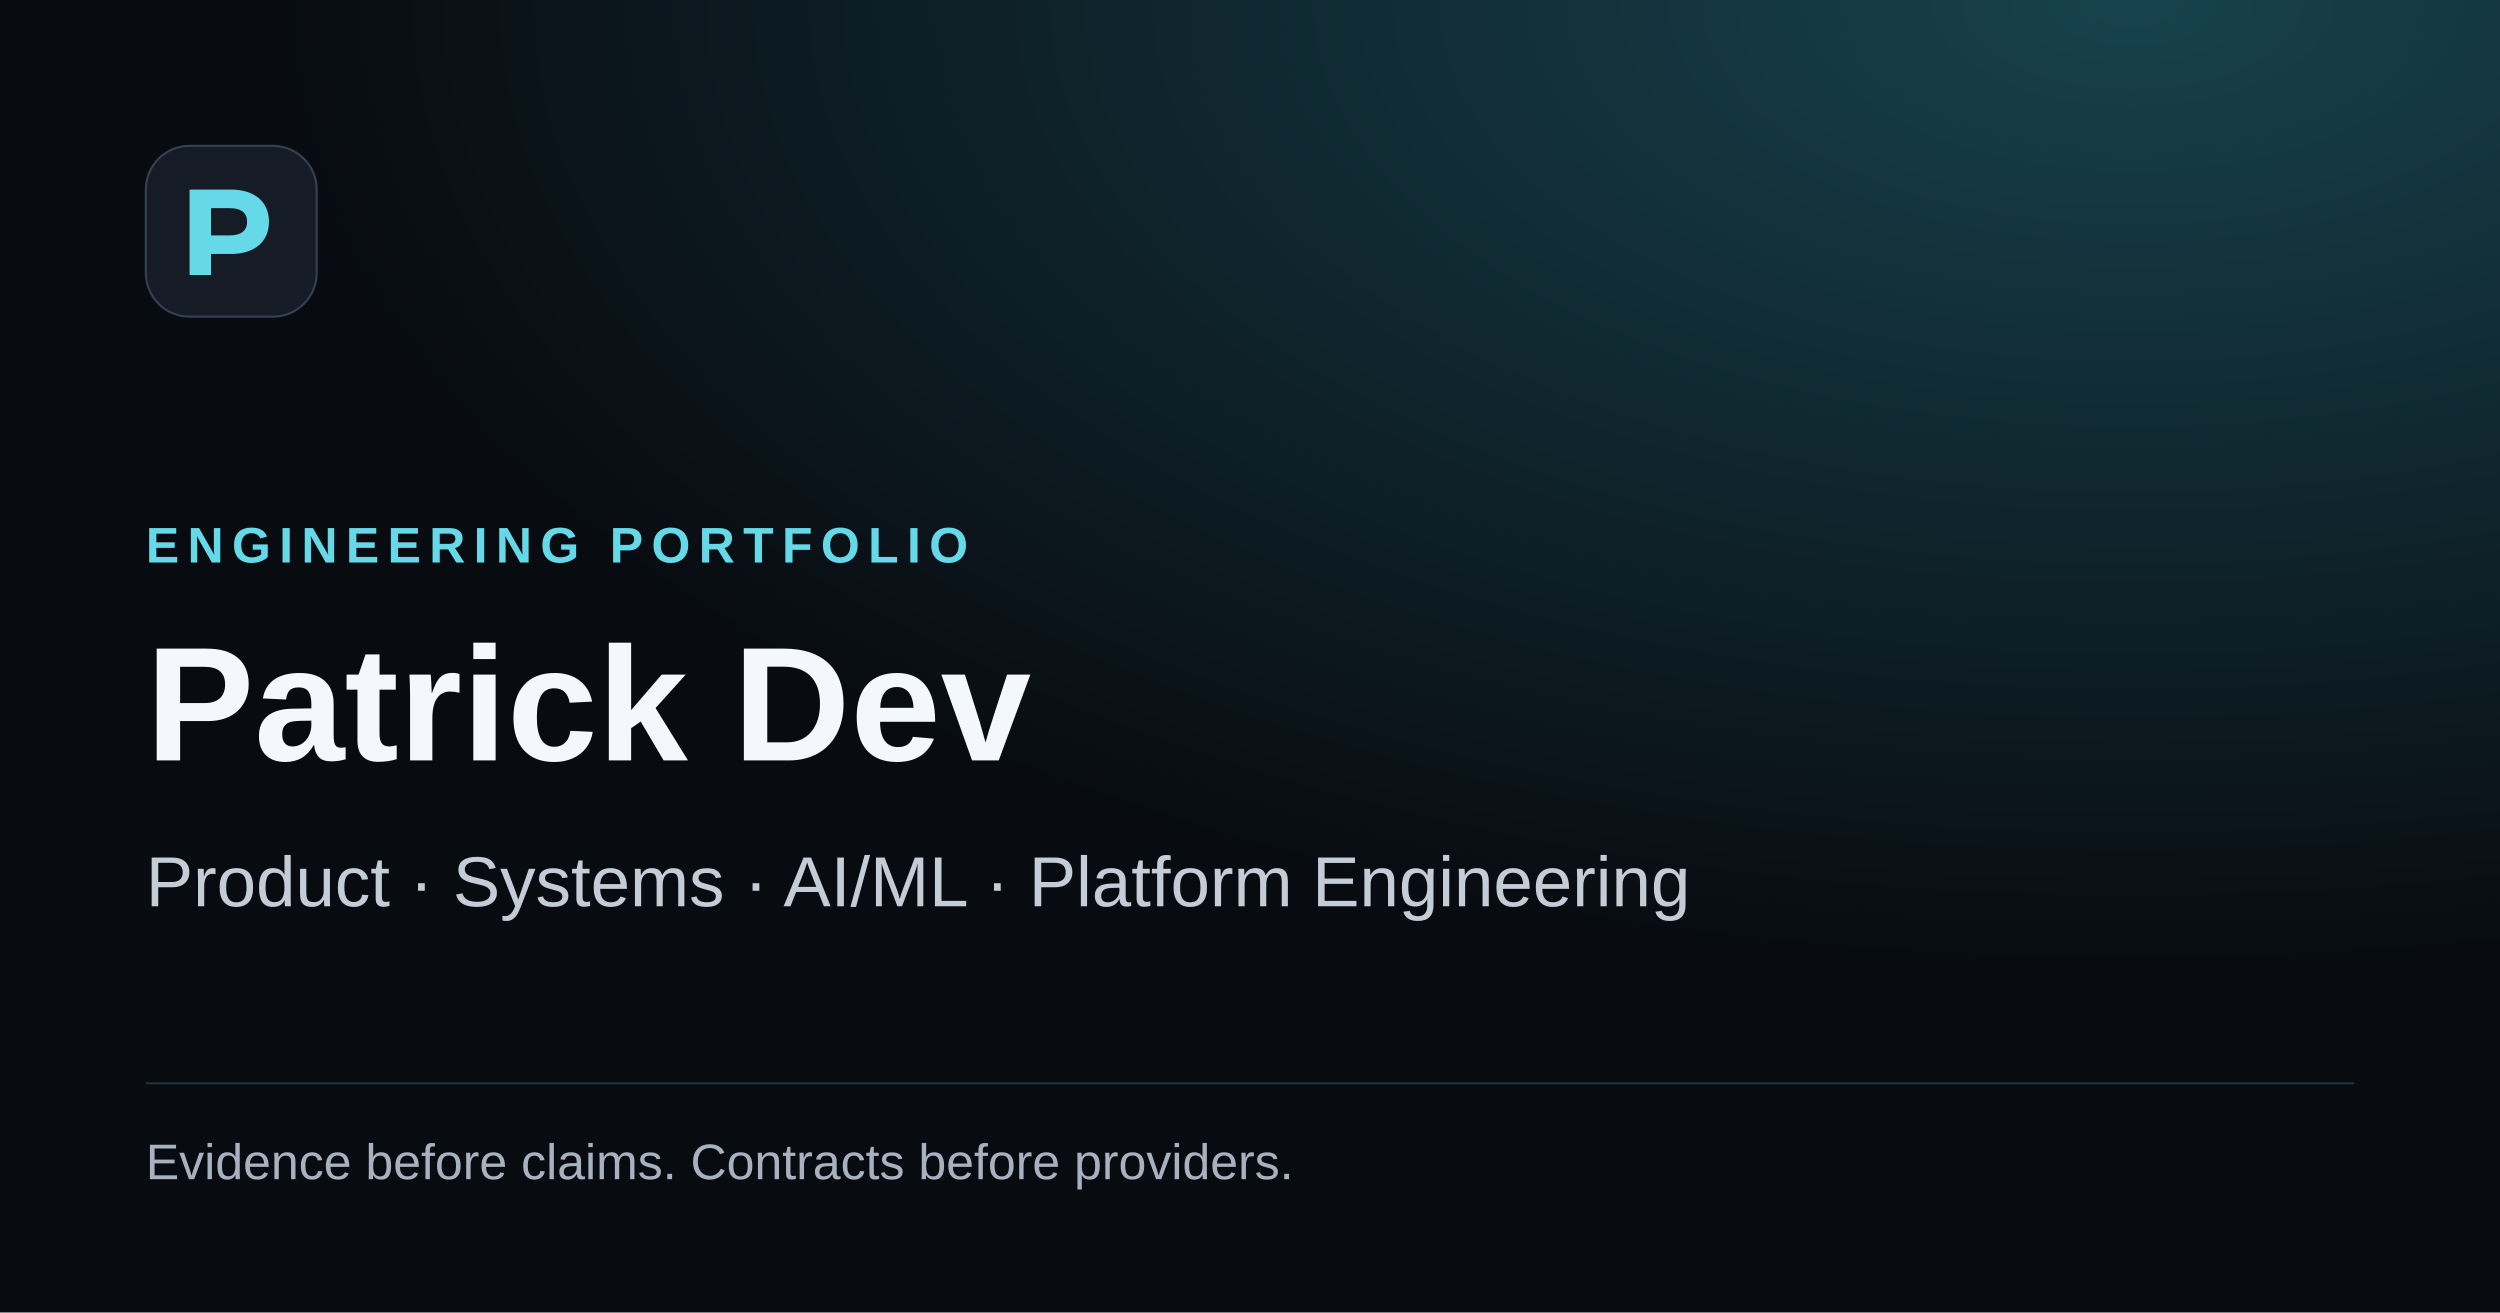
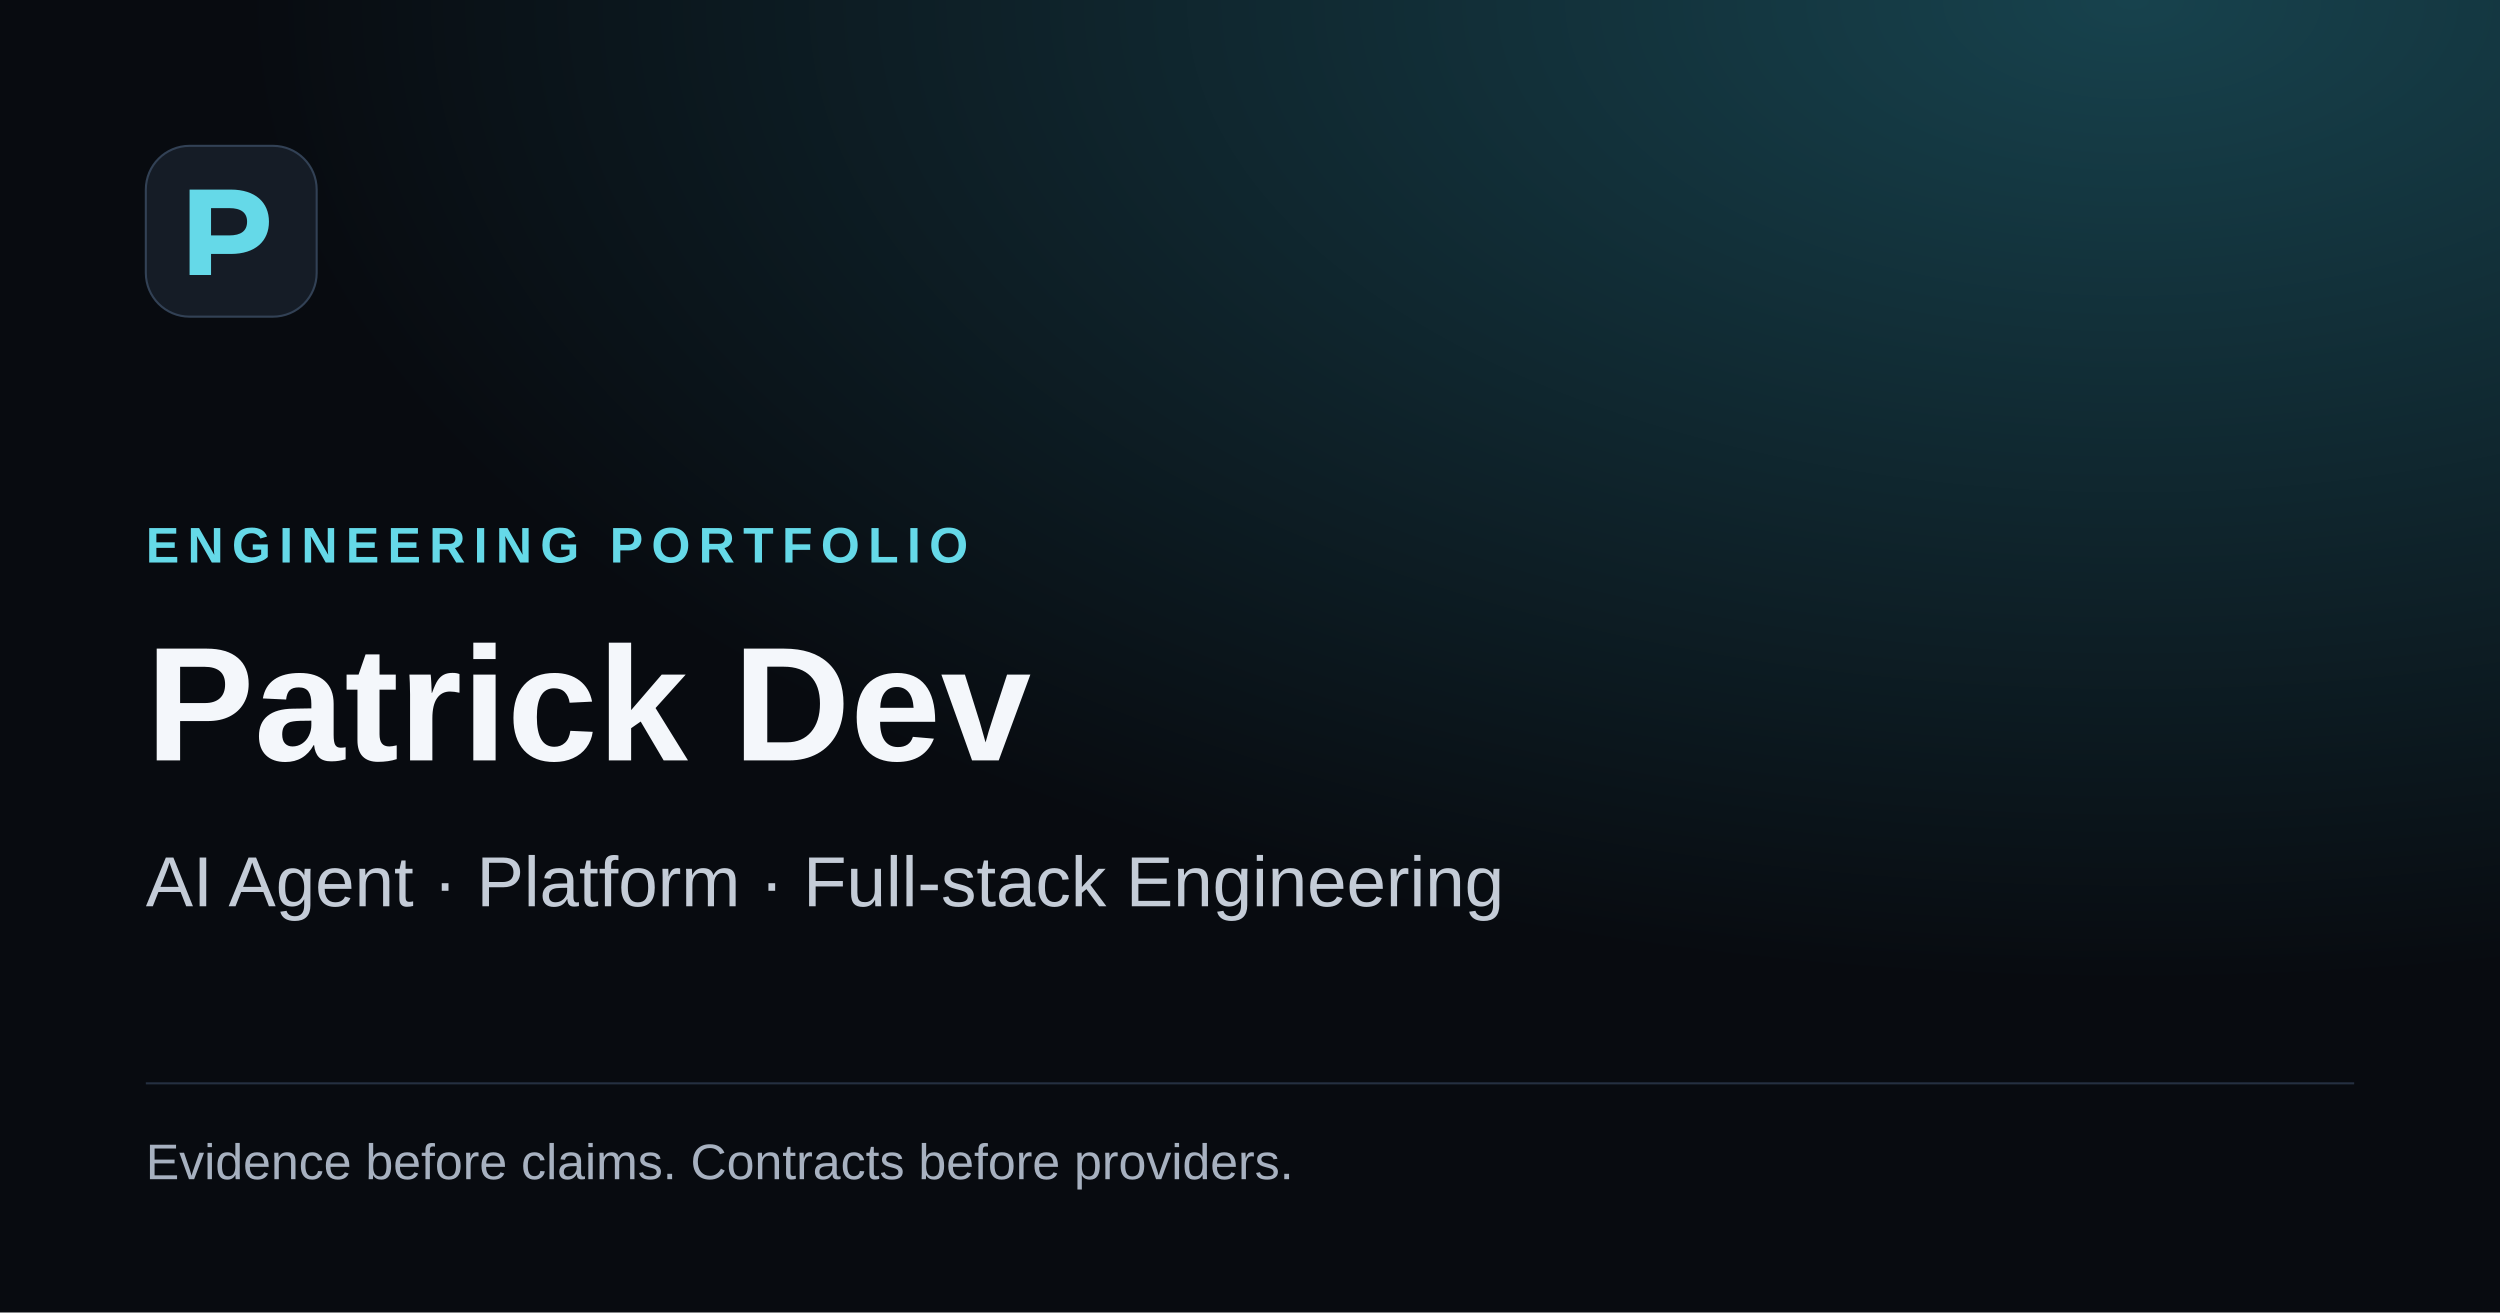
<svg xmlns="http://www.w3.org/2000/svg" viewBox="0 0 1200 630" role="img" aria-labelledby="title desc">
  <defs>
    <radialGradient id="cyan" cx="85%" cy="0%" r="75%">
      <stop offset="0" stop-color="#17424d" />
      <stop offset="1" stop-color="#080b10" />
    </radialGradient>
  </defs>
  <rect width="1200" height="630" fill="url(#cyan)" />
  <rect x="70" y="70" width="82" height="82" rx="21" fill="#151c26" stroke="#324155" />
  <path d="M91 132V91h19.8c11.8 0 18.3 6.2 18.3 15.4 0 9.3-6.5 15.5-18.3 15.5h-9.5V132H91Zm10.3-19h8.8c5.6 0 8.5-2.2 8.5-6.6 0-4.3-2.9-6.5-8.5-6.5h-8.8V113Z" fill="#65d9e8" />
  <text x="70" y="270" fill="#65d9e8" font-family="Arial, sans-serif" font-size="24" font-weight="700" letter-spacing="4">ENGINEERING PORTFOLIO</text>
  <text x="70" y="365" fill="#f4f7fb" font-family="Arial, sans-serif" font-size="78" font-weight="700">Patrick Dev</text>
-   <text x="70" y="435" fill="#c4ccd7" font-family="Arial, sans-serif" font-size="34">Product · Systems · AI/ML · Platform Engineering</text>
+   <text x="70" y="435" fill="#c4ccd7" font-family="Arial, sans-serif" font-size="34">AI Agent · Platform · Full-stack Engineering</text>
  <line x1="70" y1="520" x2="1130" y2="520" stroke="#253041" />
  <text x="70" y="566" fill="#a7b1c0" font-family="Arial, sans-serif" font-size="24">Evidence before claims. Contracts before providers.</text>
</svg>
